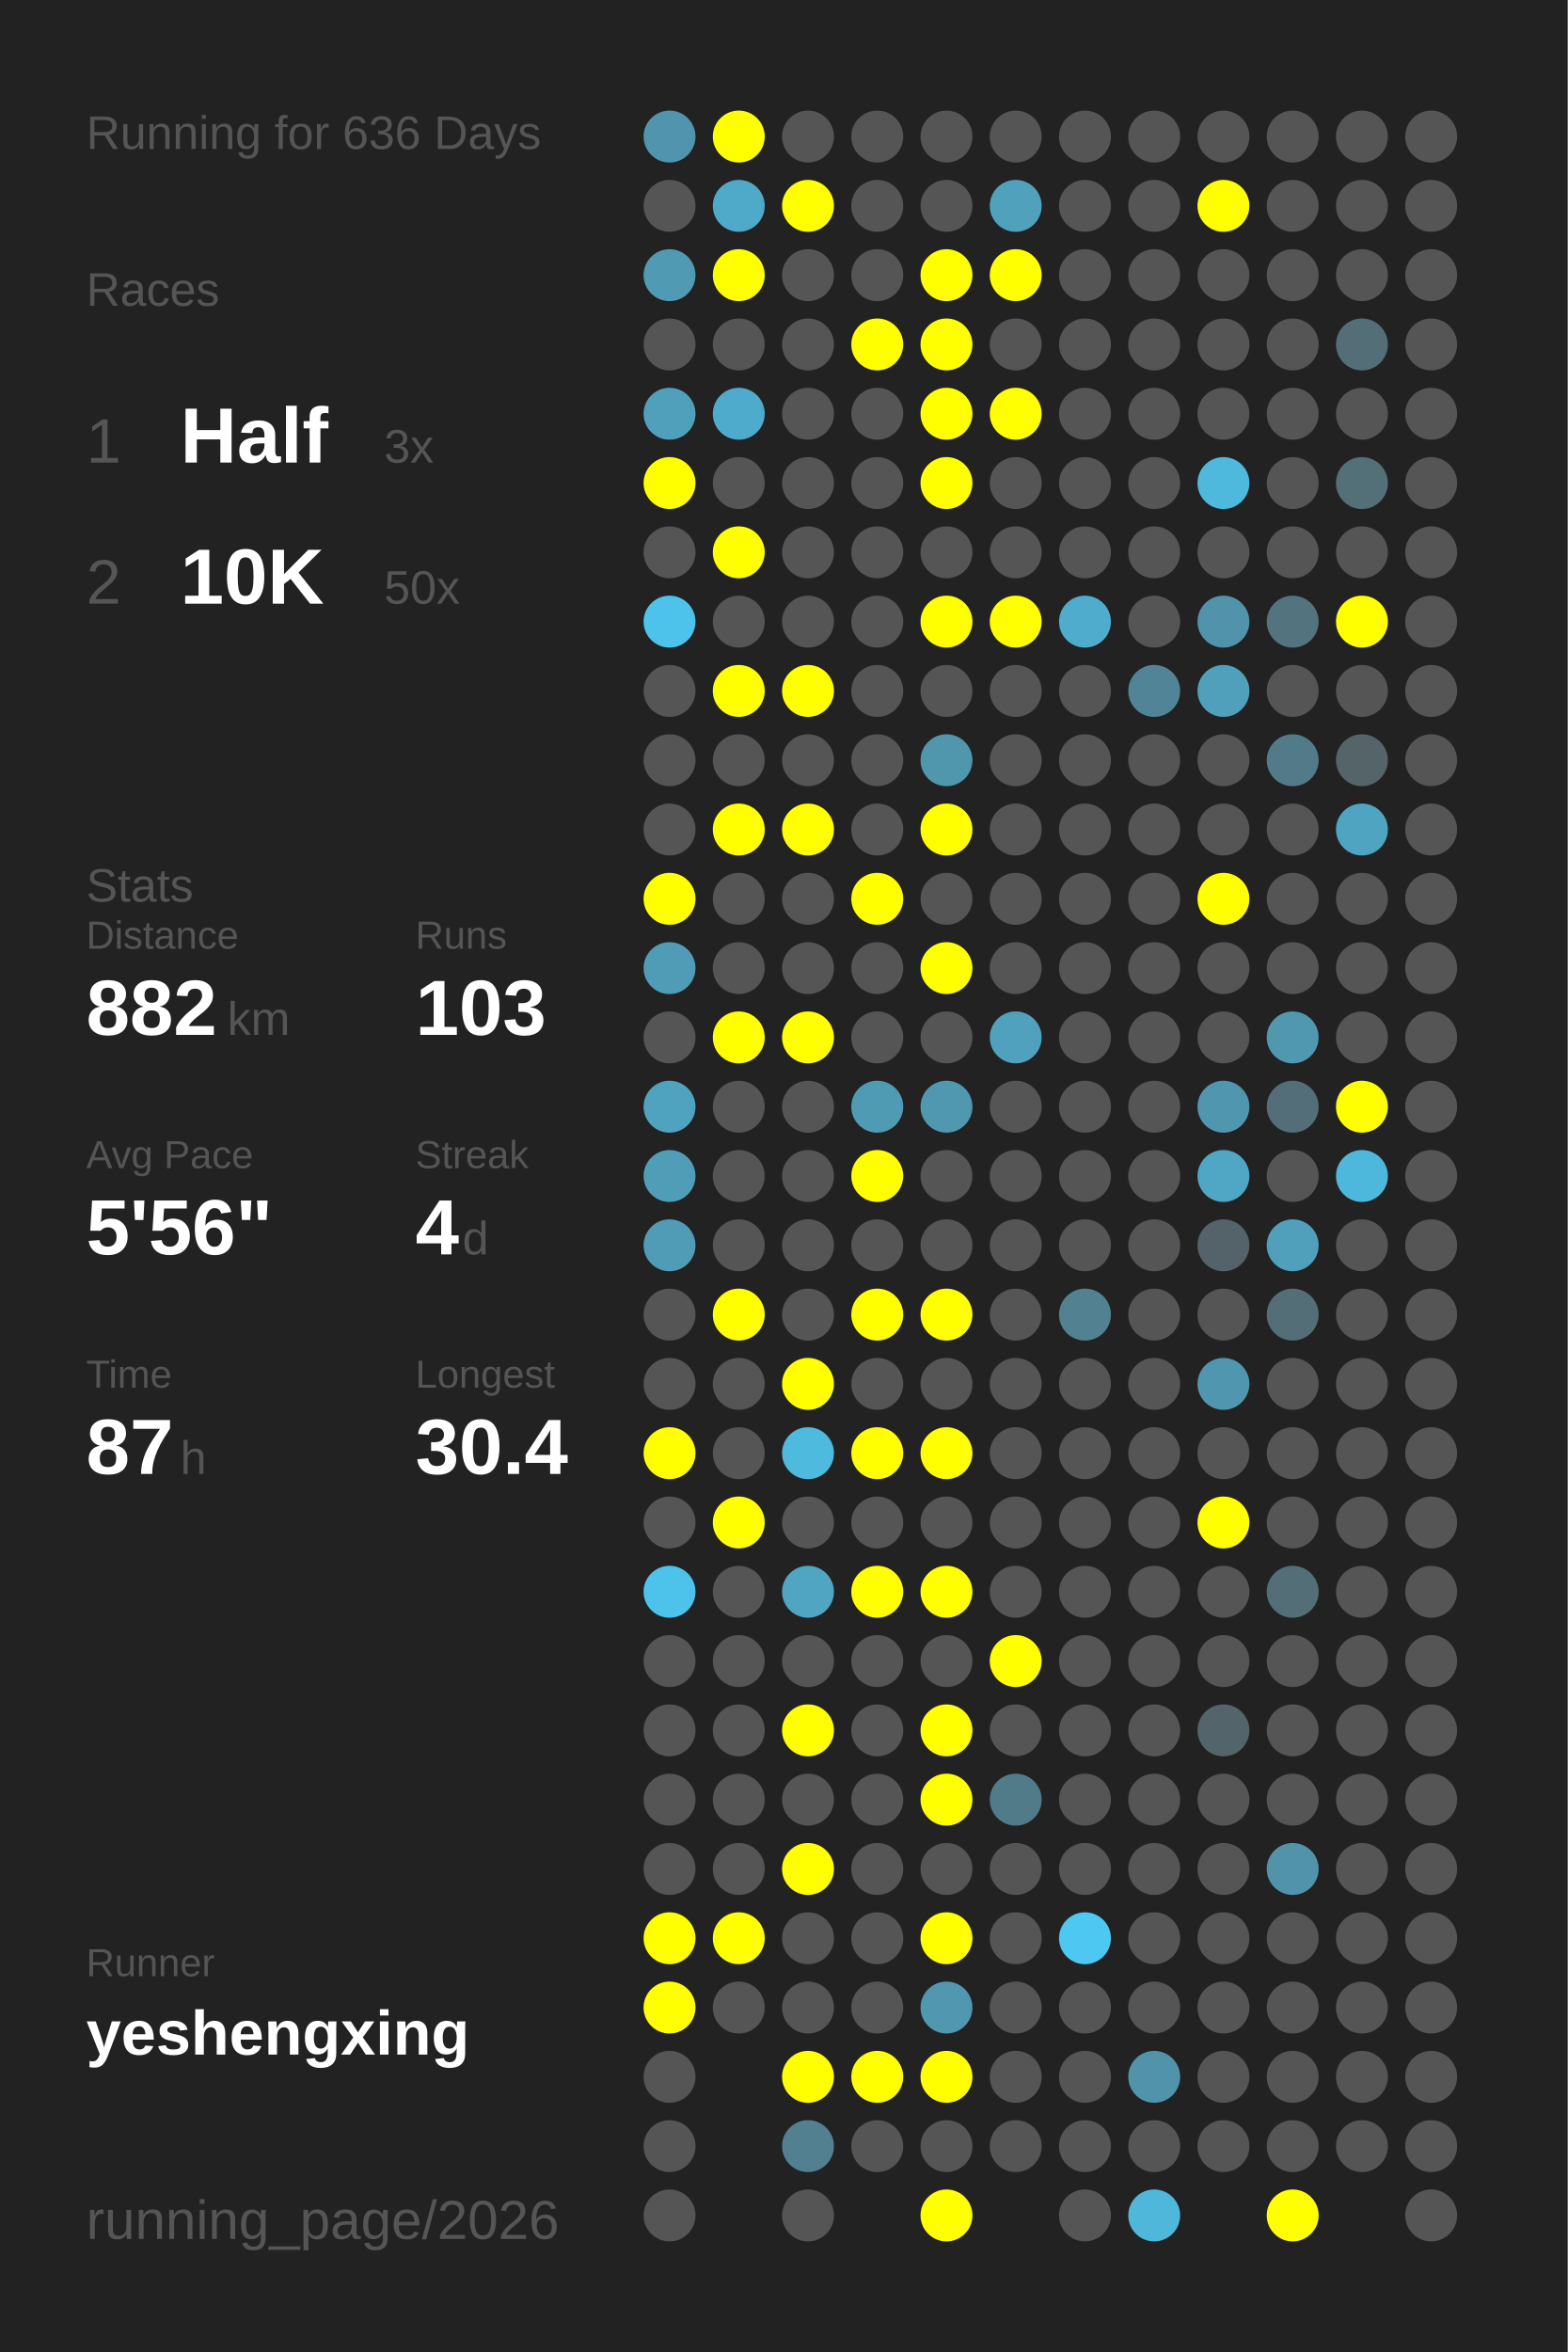
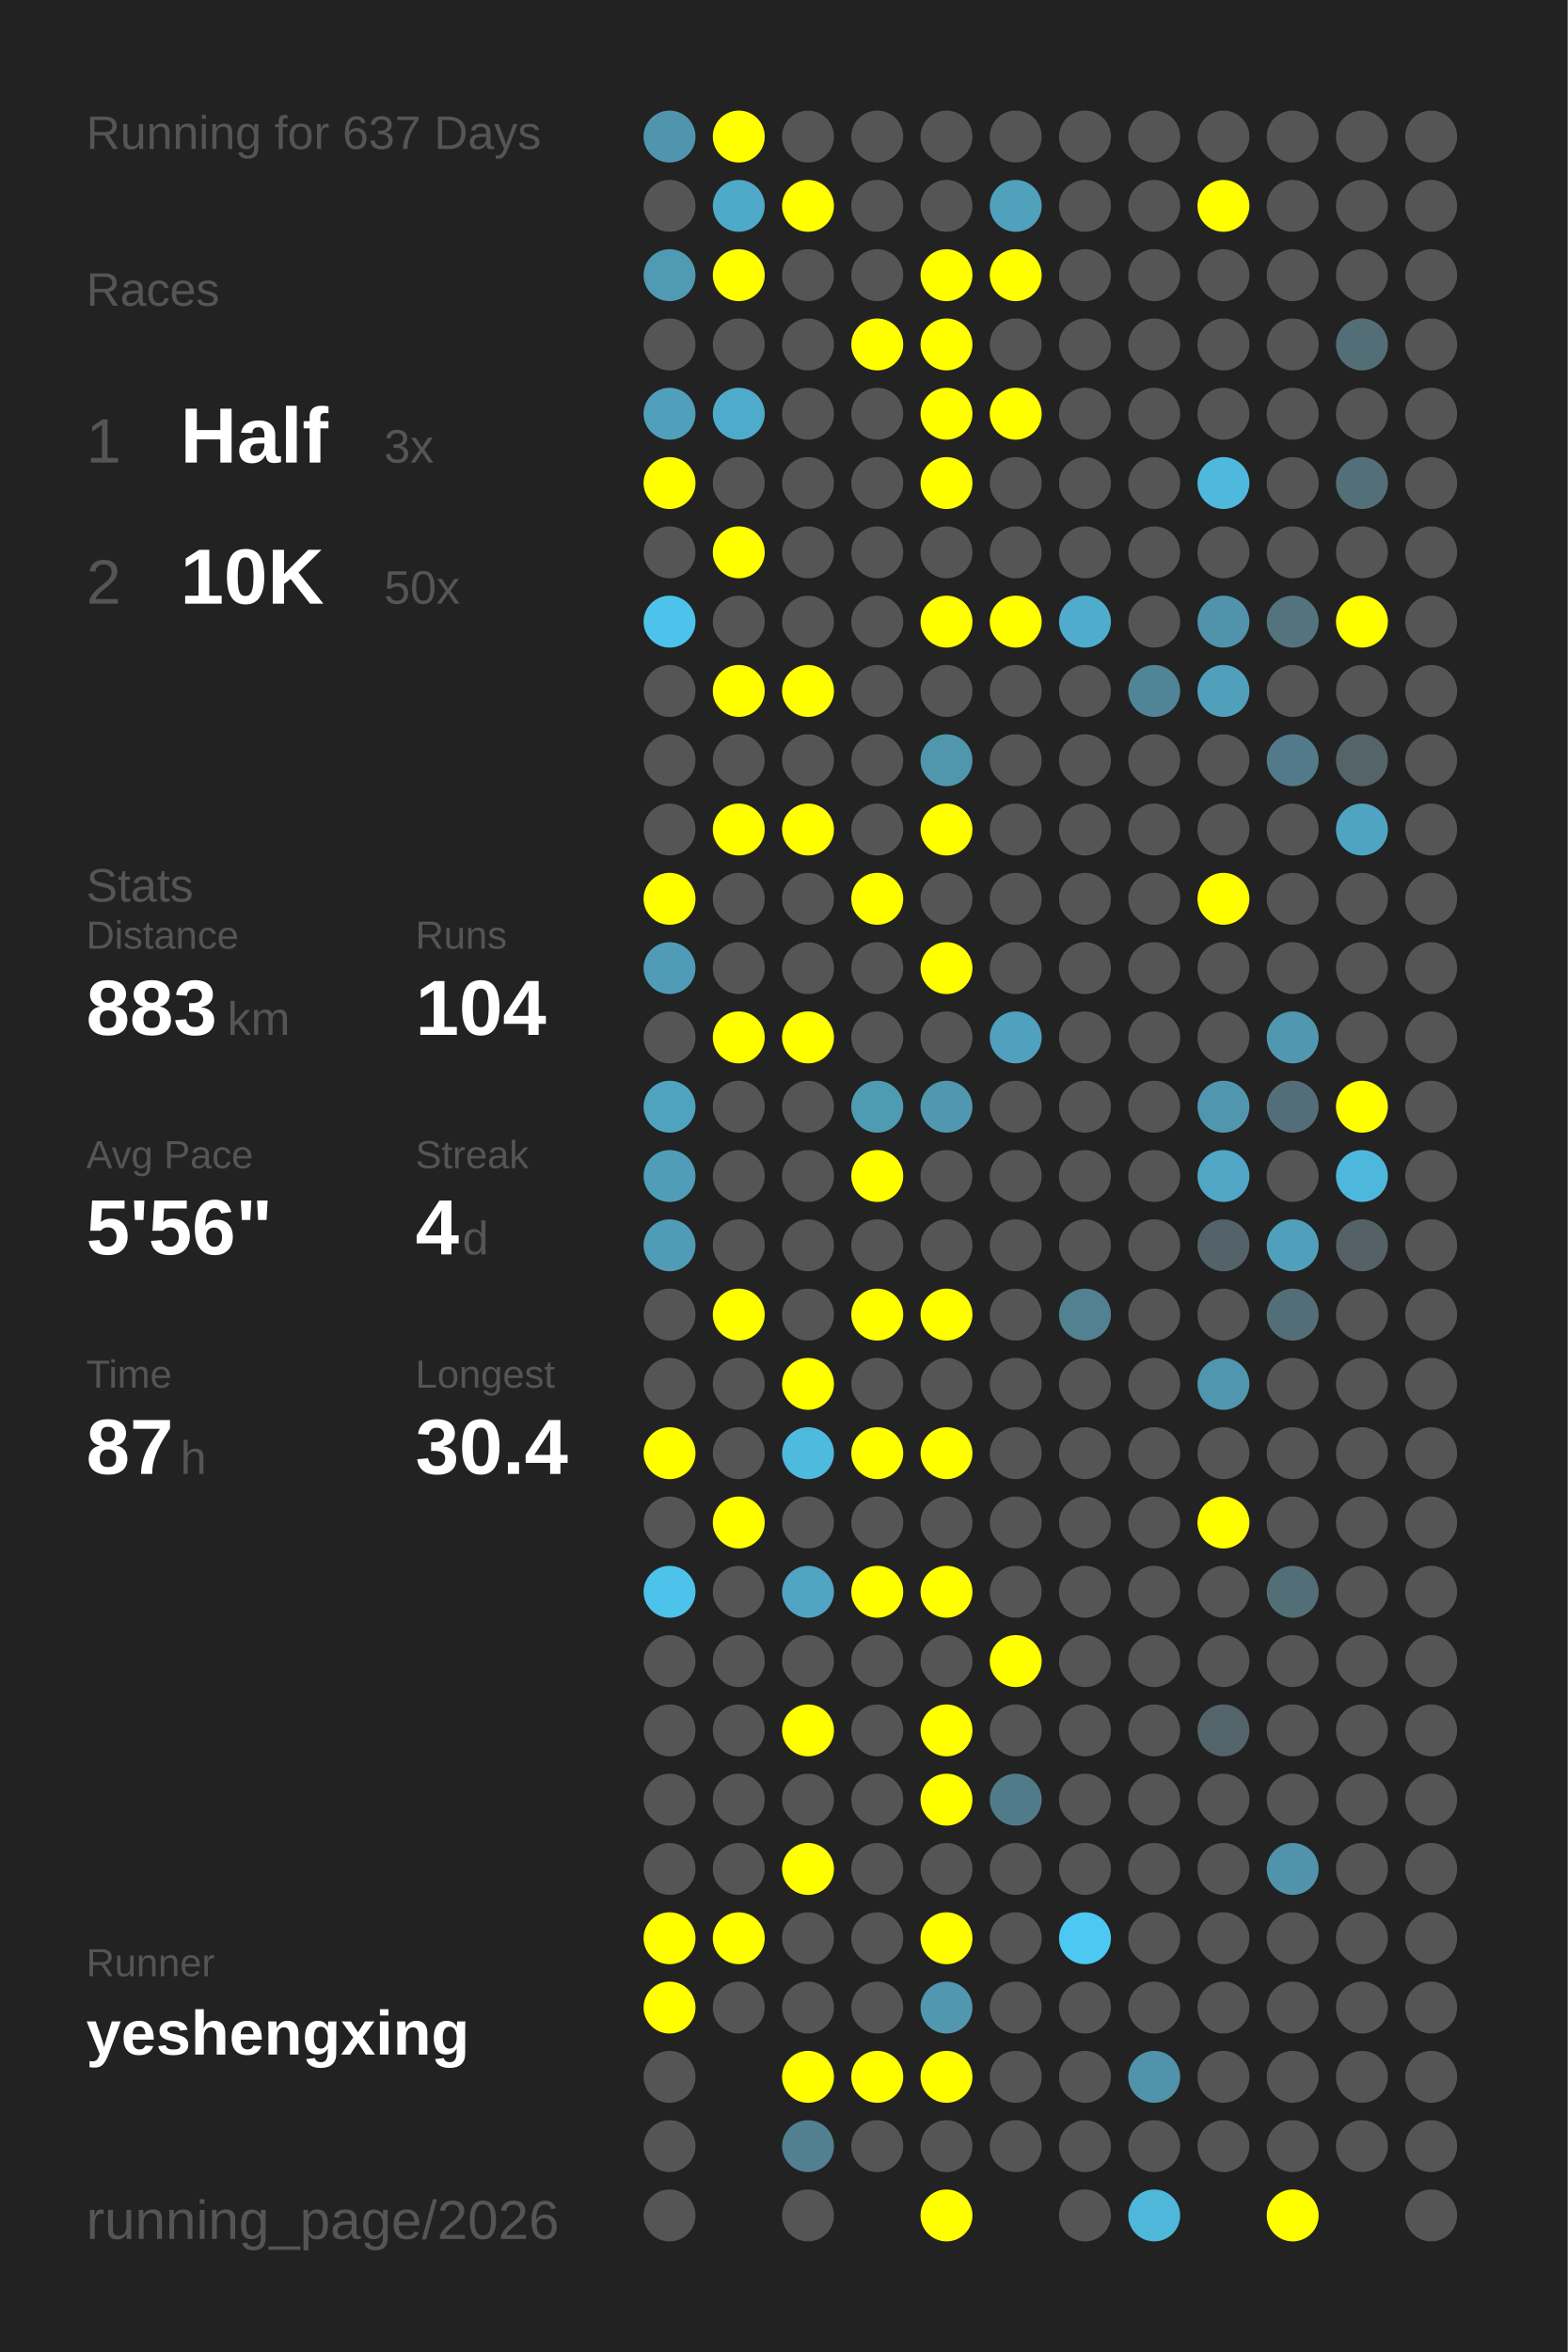
<svg xmlns="http://www.w3.org/2000/svg" baseProfile="full" height="300mm" version="1.1" viewBox="0,0,200,300" width="200mm">
  <defs />
  <rect fill="#222222" height="300" width="200" x="0" y="0" />
-   <text fill="#555555" style="font-size:6px; font-family:Arial;" x="11" y="19">Running for 636 Days</text>
+   <text fill="#555555" style="font-size:6px; font-family:Arial;" x="11" y="19">Running for 637 Days</text>
  <text fill="#555555" style="font-size:6px; font-family:Arial;" x="11" y="39">Races</text>
  <text fill="#555555" style="font-size:8px; font-family:Arial;" x="11" y="59">1</text>
  <text fill="#FFFFFF" style="font-size:10px; font-family:Arial; font-weight:bold;" x="23" y="59">Half</text>
  <text fill="#555555" style="font-size:6px; font-family:Arial;" x="49" y="59">3x</text>
  <text fill="#555555" style="font-size:8px; font-family:Arial;" x="11" y="77">2</text>
  <text fill="#FFFFFF" style="font-size:10px; font-family:Arial; font-weight:bold;" x="23" y="77">10K</text>
  <text fill="#555555" style="font-size:6px; font-family:Arial;" x="49" y="77">50x</text>
  <text fill="#555555" style="font-size:6px; font-family:Arial;" x="11" y="115">Stats</text>
  <text fill="#555555" style="font-size:5px; font-family:Arial;" x="11" y="121">Distance</text>
-   <text fill="#FFFFFF" style="font-size:10px; font-family:Arial; font-weight:bold;" x="11" y="132">882</text>
+   <text fill="#FFFFFF" style="font-size:10px; font-family:Arial; font-weight:bold;" x="11" y="132">883</text>
  <text fill="#555555" style="font-size:6px; font-family:Arial;" x="29" y="132">km</text>
  <text fill="#555555" style="font-size:5px; font-family:Arial;" x="53" y="121">Runs</text>
-   <text fill="#FFFFFF" style="font-size:10px; font-family:Arial; font-weight:bold;" x="53" y="132">103</text>
+   <text fill="#FFFFFF" style="font-size:10px; font-family:Arial; font-weight:bold;" x="53" y="132">104</text>
  <text fill="#555555" style="font-size:5px; font-family:Arial;" x="11" y="149">Avg Pace</text>
  <text fill="#FFFFFF" style="font-size:10px; font-family:Arial; font-weight:bold;" x="11" y="160">5'56"</text>
  <text fill="#555555" style="font-size:5px; font-family:Arial;" x="53" y="149">Streak</text>
  <text fill="#FFFFFF" style="font-size:10px; font-family:Arial; font-weight:bold;" x="53" y="160">4</text>
  <text fill="#555555" style="font-size:6px; font-family:Arial;" x="59" y="160">d</text>
  <text fill="#555555" style="font-size:5px; font-family:Arial;" x="11" y="177">Time</text>
  <text fill="#FFFFFF" style="font-size:10px; font-family:Arial; font-weight:bold;" x="11" y="188">87</text>
  <text fill="#555555" style="font-size:6px; font-family:Arial;" x="23" y="188">h</text>
  <text fill="#555555" style="font-size:5px; font-family:Arial;" x="53" y="177">Longest</text>
  <text fill="#FFFFFF" style="font-size:10px; font-family:Arial; font-weight:bold;" x="53" y="188">30.4</text>
  <text fill="#555555" style="font-size:5px; font-family:Arial;" x="11" y="252.065">Runner</text>
  <text fill="#FFFFFF" style="font-size:8px; font-family:Arial; font-weight:bold;" x="11" y="262.065">yeshengxing</text>
  <text fill="#555555" style="font-size:7px; font-family:Arial;" x="11" y="285.581">running_page/2026</text>
  <circle cx="85.417" cy="17.419" fill="#5095ad" r="3.312" />
  <circle cx="85.417" cy="26.258" fill="#555555" r="3.312" />
  <circle cx="85.417" cy="35.097" fill="#509ab3" r="3.312" />
  <circle cx="85.417" cy="43.935" fill="#555555" r="3.312" />
  <circle cx="85.417" cy="52.774" fill="#50a0bb" r="3.312" />
  <circle cx="85.417" cy="61.613" fill="#FFFF00" r="3.312" />
  <circle cx="85.417" cy="70.452" fill="#555555" r="3.312" />
  <circle cx="85.417" cy="79.29" fill="#4dc3eb" r="3.312" />
  <circle cx="85.417" cy="88.129" fill="#555555" r="3.312" />
  <circle cx="85.417" cy="96.968" fill="#555555" r="3.312" />
  <circle cx="85.417" cy="105.806" fill="#555555" r="3.312" />
  <circle cx="85.417" cy="114.645" fill="#FFFF00" r="3.312" />
  <circle cx="85.417" cy="123.484" fill="#509cb6" r="3.312" />
  <circle cx="85.417" cy="132.323" fill="#555555" r="3.312" />
  <circle cx="85.417" cy="141.161" fill="#4fa3bf" r="3.312" />
  <circle cx="85.417" cy="150" fill="#509db7" r="3.312" />
  <circle cx="85.417" cy="158.839" fill="#509bb5" r="3.312" />
  <circle cx="85.417" cy="167.677" fill="#555555" r="3.312" />
  <circle cx="85.417" cy="176.516" fill="#555555" r="3.312" />
  <circle cx="85.417" cy="185.355" fill="#FFFF00" r="3.312" />
  <circle cx="85.417" cy="194.194" fill="#555555" r="3.312" />
  <circle cx="85.417" cy="203.032" fill="#4dc2ea" r="3.312" />
  <circle cx="85.417" cy="211.871" fill="#555555" r="3.312" />
  <circle cx="85.417" cy="220.71" fill="#555555" r="3.312" />
  <circle cx="85.417" cy="229.548" fill="#555555" r="3.312" />
  <circle cx="85.417" cy="238.387" fill="#555555" r="3.312" />
  <circle cx="85.417" cy="247.226" fill="#FFFF00" r="3.312" />
  <circle cx="85.417" cy="256.065" fill="#FFFF00" r="3.312" />
  <circle cx="85.417" cy="264.903" fill="#555555" r="3.312" />
  <circle cx="85.417" cy="273.742" fill="#555555" r="3.312" />
  <circle cx="85.417" cy="282.581" fill="#555555" r="3.312" />
  <circle cx="94.25" cy="17.419" fill="#FFFF00" r="3.312" />
  <circle cx="94.25" cy="26.258" fill="#4fa9c8" r="3.312" />
  <circle cx="94.25" cy="35.097" fill="#FFFF00" r="3.312" />
  <circle cx="94.25" cy="43.935" fill="#555555" r="3.312" />
  <circle cx="94.25" cy="52.774" fill="#4fabcb" r="3.312" />
  <circle cx="94.25" cy="61.613" fill="#555555" r="3.312" />
  <circle cx="94.25" cy="70.452" fill="#FFFF00" r="3.312" />
  <circle cx="94.25" cy="79.29" fill="#555555" r="3.312" />
  <circle cx="94.25" cy="88.129" fill="#FFFF00" r="3.312" />
  <circle cx="94.25" cy="96.968" fill="#555555" r="3.312" />
  <circle cx="94.25" cy="105.806" fill="#FFFF00" r="3.312" />
  <circle cx="94.25" cy="114.645" fill="#555555" r="3.312" />
  <circle cx="94.25" cy="123.484" fill="#555555" r="3.312" />
  <circle cx="94.25" cy="132.323" fill="#FFFF00" r="3.312" />
  <circle cx="94.25" cy="141.161" fill="#555555" r="3.312" />
  <circle cx="94.25" cy="150" fill="#555555" r="3.312" />
  <circle cx="94.25" cy="158.839" fill="#555555" r="3.312" />
  <circle cx="94.25" cy="167.677" fill="#FFFF00" r="3.312" />
  <circle cx="94.25" cy="176.516" fill="#555555" r="3.312" />
  <circle cx="94.25" cy="185.355" fill="#555555" r="3.312" />
  <circle cx="94.25" cy="194.194" fill="#FFFF00" r="3.312" />
  <circle cx="94.25" cy="203.032" fill="#555555" r="3.312" />
  <circle cx="94.25" cy="211.871" fill="#555555" r="3.312" />
  <circle cx="94.25" cy="220.71" fill="#555555" r="3.312" />
  <circle cx="94.25" cy="229.548" fill="#555555" r="3.312" />
  <circle cx="94.25" cy="238.387" fill="#555555" r="3.312" />
  <circle cx="94.25" cy="247.226" fill="#FFFF00" r="3.312" />
  <circle cx="94.25" cy="256.065" fill="#555555" r="3.312" />
  <circle cx="103.083" cy="17.419" fill="#555555" r="3.312" />
  <circle cx="103.083" cy="26.258" fill="#FFFF00" r="3.312" />
  <circle cx="103.083" cy="35.097" fill="#555555" r="3.312" />
  <circle cx="103.083" cy="43.935" fill="#555555" r="3.312" />
  <circle cx="103.083" cy="52.774" fill="#555555" r="3.312" />
  <circle cx="103.083" cy="61.613" fill="#555555" r="3.312" />
  <circle cx="103.083" cy="70.452" fill="#555555" r="3.312" />
  <circle cx="103.083" cy="79.29" fill="#555555" r="3.312" />
  <circle cx="103.083" cy="88.129" fill="#FFFF00" r="3.312" />
  <circle cx="103.083" cy="96.968" fill="#555555" r="3.312" />
  <circle cx="103.083" cy="105.806" fill="#FFFF00" r="3.312" />
  <circle cx="103.083" cy="114.645" fill="#555555" r="3.312" />
  <circle cx="103.083" cy="123.484" fill="#555555" r="3.312" />
  <circle cx="103.083" cy="132.323" fill="#FFFF00" r="3.312" />
  <circle cx="103.083" cy="141.161" fill="#555555" r="3.312" />
  <circle cx="103.083" cy="150" fill="#555555" r="3.312" />
  <circle cx="103.083" cy="158.839" fill="#555555" r="3.312" />
  <circle cx="103.083" cy="167.677" fill="#555555" r="3.312" />
  <circle cx="103.083" cy="176.516" fill="#FFFF00" r="3.312" />
  <circle cx="103.083" cy="185.355" fill="#4ebade" r="3.312" />
  <circle cx="103.083" cy="194.194" fill="#555555" r="3.312" />
  <circle cx="103.083" cy="203.032" fill="#4fa5c2" r="3.312" />
  <circle cx="103.083" cy="211.871" fill="#555555" r="3.312" />
  <circle cx="103.083" cy="220.71" fill="#FFFF00" r="3.312" />
  <circle cx="103.083" cy="229.548" fill="#555555" r="3.312" />
  <circle cx="103.083" cy="238.387" fill="#FFFF00" r="3.312" />
  <circle cx="103.083" cy="247.226" fill="#555555" r="3.312" />
  <circle cx="103.083" cy="256.065" fill="#555555" r="3.312" />
  <circle cx="103.083" cy="264.903" fill="#FFFF00" r="3.312" />
  <circle cx="103.083" cy="273.742" fill="#528090" r="3.312" />
  <circle cx="103.083" cy="282.581" fill="#555555" r="3.312" />
  <circle cx="111.917" cy="17.419" fill="#555555" r="3.312" />
  <circle cx="111.917" cy="26.258" fill="#555555" r="3.312" />
  <circle cx="111.917" cy="35.097" fill="#555555" r="3.312" />
  <circle cx="111.917" cy="43.935" fill="#FFFF00" r="3.312" />
  <circle cx="111.917" cy="52.774" fill="#555555" r="3.312" />
  <circle cx="111.917" cy="61.613" fill="#555555" r="3.312" />
  <circle cx="111.917" cy="70.452" fill="#555555" r="3.312" />
  <circle cx="111.917" cy="79.29" fill="#555555" r="3.312" />
  <circle cx="111.917" cy="88.129" fill="#555555" r="3.312" />
  <circle cx="111.917" cy="96.968" fill="#555555" r="3.312" />
  <circle cx="111.917" cy="105.806" fill="#555555" r="3.312" />
  <circle cx="111.917" cy="114.645" fill="#FFFF00" r="3.312" />
  <circle cx="111.917" cy="123.484" fill="#555555" r="3.312" />
  <circle cx="111.917" cy="132.323" fill="#555555" r="3.312" />
  <circle cx="111.917" cy="141.161" fill="#509bb4" r="3.312" />
  <circle cx="111.917" cy="150" fill="#FFFF00" r="3.312" />
  <circle cx="111.917" cy="158.839" fill="#555555" r="3.312" />
  <circle cx="111.917" cy="167.677" fill="#FFFF00" r="3.312" />
  <circle cx="111.917" cy="176.516" fill="#555555" r="3.312" />
  <circle cx="111.917" cy="185.355" fill="#FFFF00" r="3.312" />
  <circle cx="111.917" cy="194.194" fill="#555555" r="3.312" />
  <circle cx="111.917" cy="203.032" fill="#FFFF00" r="3.312" />
  <circle cx="111.917" cy="211.871" fill="#555555" r="3.312" />
  <circle cx="111.917" cy="220.71" fill="#555555" r="3.312" />
  <circle cx="111.917" cy="229.548" fill="#555555" r="3.312" />
  <circle cx="111.917" cy="238.387" fill="#555555" r="3.312" />
  <circle cx="111.917" cy="247.226" fill="#555555" r="3.312" />
  <circle cx="111.917" cy="256.065" fill="#555555" r="3.312" />
  <circle cx="111.917" cy="264.903" fill="#FFFF00" r="3.312" />
  <circle cx="111.917" cy="273.742" fill="#555555" r="3.312" />
  <circle cx="120.75" cy="17.419" fill="#555555" r="3.312" />
  <circle cx="120.75" cy="26.258" fill="#555555" r="3.312" />
  <circle cx="120.75" cy="35.097" fill="#FFFF00" r="3.312" />
  <circle cx="120.75" cy="43.935" fill="#FFFF00" r="3.312" />
  <circle cx="120.75" cy="52.774" fill="#FFFF00" r="3.312" />
  <circle cx="120.75" cy="61.613" fill="#FFFF00" r="3.312" />
  <circle cx="120.75" cy="70.452" fill="#555555" r="3.312" />
  <circle cx="120.75" cy="79.29" fill="#FFFF00" r="3.312" />
  <circle cx="120.75" cy="88.129" fill="#555555" r="3.312" />
  <circle cx="120.75" cy="96.968" fill="#5096ad" r="3.312" />
  <circle cx="120.75" cy="105.806" fill="#FFFF00" r="3.312" />
  <circle cx="120.75" cy="114.645" fill="#555555" r="3.312" />
  <circle cx="120.75" cy="123.484" fill="#FFFF00" r="3.312" />
  <circle cx="120.75" cy="132.323" fill="#555555" r="3.312" />
  <circle cx="120.75" cy="141.161" fill="#5098b0" r="3.312" />
  <circle cx="120.75" cy="150" fill="#555555" r="3.312" />
  <circle cx="120.75" cy="158.839" fill="#555555" r="3.312" />
  <circle cx="120.75" cy="167.677" fill="#FFFF00" r="3.312" />
  <circle cx="120.75" cy="176.516" fill="#555555" r="3.312" />
  <circle cx="120.75" cy="185.355" fill="#FFFF00" r="3.312" />
  <circle cx="120.75" cy="194.194" fill="#555555" r="3.312" />
  <circle cx="120.75" cy="203.032" fill="#FFFF00" r="3.312" />
  <circle cx="120.75" cy="211.871" fill="#555555" r="3.312" />
  <circle cx="120.75" cy="220.71" fill="#FFFF00" r="3.312" />
  <circle cx="120.75" cy="229.548" fill="#FFFF00" r="3.312" />
  <circle cx="120.75" cy="238.387" fill="#555555" r="3.312" />
  <circle cx="120.75" cy="247.226" fill="#FFFF00" r="3.312" />
  <circle cx="120.75" cy="256.065" fill="#5097af" r="3.312" />
  <circle cx="120.75" cy="264.903" fill="#FFFF00" r="3.312" />
  <circle cx="120.75" cy="273.742" fill="#555555" r="3.312" />
  <circle cx="120.75" cy="282.581" fill="#FFFF00" r="3.312" />
  <circle cx="129.583" cy="17.419" fill="#555555" r="3.312" />
  <circle cx="129.583" cy="26.258" fill="#50a1bc" r="3.312" />
  <circle cx="129.583" cy="35.097" fill="#FFFF00" r="3.312" />
  <circle cx="129.583" cy="43.935" fill="#555555" r="3.312" />
  <circle cx="129.583" cy="52.774" fill="#FFFF00" r="3.312" />
  <circle cx="129.583" cy="61.613" fill="#555555" r="3.312" />
  <circle cx="129.583" cy="70.452" fill="#555555" r="3.312" />
  <circle cx="129.583" cy="79.29" fill="#FFFF00" r="3.312" />
  <circle cx="129.583" cy="88.129" fill="#555555" r="3.312" />
  <circle cx="129.583" cy="96.968" fill="#555555" r="3.312" />
  <circle cx="129.583" cy="105.806" fill="#555555" r="3.312" />
  <circle cx="129.583" cy="114.645" fill="#555555" r="3.312" />
  <circle cx="129.583" cy="123.484" fill="#555555" r="3.312" />
  <circle cx="129.583" cy="132.323" fill="#50a1bd" r="3.312" />
  <circle cx="129.583" cy="141.161" fill="#555555" r="3.312" />
  <circle cx="129.583" cy="150" fill="#555555" r="3.312" />
  <circle cx="129.583" cy="158.839" fill="#555555" r="3.312" />
  <circle cx="129.583" cy="167.677" fill="#555555" r="3.312" />
  <circle cx="129.583" cy="176.516" fill="#555555" r="3.312" />
  <circle cx="129.583" cy="185.355" fill="#555555" r="3.312" />
  <circle cx="129.583" cy="194.194" fill="#555555" r="3.312" />
  <circle cx="129.583" cy="203.032" fill="#555555" r="3.312" />
  <circle cx="129.583" cy="211.871" fill="#FFFF00" r="3.312" />
  <circle cx="129.583" cy="220.71" fill="#555555" r="3.312" />
  <circle cx="129.583" cy="229.548" fill="#527b89" r="3.312" />
  <circle cx="129.583" cy="238.387" fill="#555555" r="3.312" />
  <circle cx="129.583" cy="247.226" fill="#555555" r="3.312" />
  <circle cx="129.583" cy="256.065" fill="#555555" r="3.312" />
  <circle cx="129.583" cy="264.903" fill="#555555" r="3.312" />
  <circle cx="129.583" cy="273.742" fill="#555555" r="3.312" />
  <circle cx="138.417" cy="17.419" fill="#555555" r="3.312" />
  <circle cx="138.417" cy="26.258" fill="#555555" r="3.312" />
  <circle cx="138.417" cy="35.097" fill="#555555" r="3.312" />
  <circle cx="138.417" cy="43.935" fill="#555555" r="3.312" />
  <circle cx="138.417" cy="52.774" fill="#555555" r="3.312" />
  <circle cx="138.417" cy="61.613" fill="#555555" r="3.312" />
  <circle cx="138.417" cy="70.452" fill="#555555" r="3.312" />
  <circle cx="138.417" cy="79.29" fill="#4faccc" r="3.312" />
  <circle cx="138.417" cy="88.129" fill="#555555" r="3.312" />
  <circle cx="138.417" cy="96.968" fill="#555555" r="3.312" />
  <circle cx="138.417" cy="105.806" fill="#555555" r="3.312" />
  <circle cx="138.417" cy="114.645" fill="#555555" r="3.312" />
  <circle cx="138.417" cy="123.484" fill="#555555" r="3.312" />
  <circle cx="138.417" cy="132.323" fill="#555555" r="3.312" />
  <circle cx="138.417" cy="141.161" fill="#555555" r="3.312" />
  <circle cx="138.417" cy="150" fill="#555555" r="3.312" />
  <circle cx="138.417" cy="158.839" fill="#555555" r="3.312" />
  <circle cx="138.417" cy="167.677" fill="#528191" r="3.312" />
  <circle cx="138.417" cy="176.516" fill="#555555" r="3.312" />
  <circle cx="138.417" cy="185.355" fill="#555555" r="3.312" />
  <circle cx="138.417" cy="194.194" fill="#555555" r="3.312" />
  <circle cx="138.417" cy="203.032" fill="#555555" r="3.312" />
  <circle cx="138.417" cy="211.871" fill="#555555" r="3.312" />
  <circle cx="138.417" cy="220.71" fill="#555555" r="3.312" />
  <circle cx="138.417" cy="229.548" fill="#555555" r="3.312" />
  <circle cx="138.417" cy="238.387" fill="#555555" r="3.312" />
  <circle cx="138.417" cy="247.226" fill="#4dc8f2" r="3.312" />
  <circle cx="138.417" cy="256.065" fill="#555555" r="3.312" />
  <circle cx="138.417" cy="264.903" fill="#555555" r="3.312" />
  <circle cx="138.417" cy="273.742" fill="#555555" r="3.312" />
  <circle cx="138.417" cy="282.581" fill="#555555" r="3.312" />
  <circle cx="147.25" cy="17.419" fill="#555555" r="3.312" />
  <circle cx="147.25" cy="26.258" fill="#555555" r="3.312" />
  <circle cx="147.25" cy="35.097" fill="#555555" r="3.312" />
  <circle cx="147.25" cy="43.935" fill="#555555" r="3.312" />
  <circle cx="147.25" cy="52.774" fill="#555555" r="3.312" />
  <circle cx="147.25" cy="61.613" fill="#555555" r="3.312" />
  <circle cx="147.25" cy="70.452" fill="#555555" r="3.312" />
  <circle cx="147.25" cy="79.29" fill="#555555" r="3.312" />
  <circle cx="147.25" cy="88.129" fill="#518496" r="3.312" />
  <circle cx="147.25" cy="96.968" fill="#555555" r="3.312" />
  <circle cx="147.25" cy="105.806" fill="#555555" r="3.312" />
  <circle cx="147.25" cy="114.645" fill="#555555" r="3.312" />
  <circle cx="147.25" cy="123.484" fill="#555555" r="3.312" />
  <circle cx="147.25" cy="132.323" fill="#555555" r="3.312" />
  <circle cx="147.25" cy="141.161" fill="#555555" r="3.312" />
  <circle cx="147.25" cy="150" fill="#555555" r="3.312" />
  <circle cx="147.25" cy="158.839" fill="#555555" r="3.312" />
  <circle cx="147.25" cy="167.677" fill="#555555" r="3.312" />
  <circle cx="147.25" cy="176.516" fill="#555555" r="3.312" />
  <circle cx="147.25" cy="185.355" fill="#555555" r="3.312" />
  <circle cx="147.25" cy="194.194" fill="#555555" r="3.312" />
  <circle cx="147.25" cy="203.032" fill="#555555" r="3.312" />
  <circle cx="147.25" cy="211.871" fill="#555555" r="3.312" />
  <circle cx="147.25" cy="220.71" fill="#555555" r="3.312" />
  <circle cx="147.25" cy="229.548" fill="#555555" r="3.312" />
  <circle cx="147.25" cy="238.387" fill="#555555" r="3.312" />
  <circle cx="147.25" cy="247.226" fill="#555555" r="3.312" />
  <circle cx="147.25" cy="256.065" fill="#555555" r="3.312" />
  <circle cx="147.25" cy="264.903" fill="#5093aa" r="3.312" />
  <circle cx="147.25" cy="273.742" fill="#555555" r="3.312" />
  <circle cx="147.25" cy="282.581" fill="#4eb7da" r="3.312" />
  <circle cx="156.083" cy="17.419" fill="#555555" r="3.312" />
  <circle cx="156.083" cy="26.258" fill="#FFFF00" r="3.312" />
  <circle cx="156.083" cy="35.097" fill="#555555" r="3.312" />
  <circle cx="156.083" cy="43.935" fill="#555555" r="3.312" />
  <circle cx="156.083" cy="52.774" fill="#555555" r="3.312" />
  <circle cx="156.083" cy="61.613" fill="#4eb9dd" r="3.312" />
  <circle cx="156.083" cy="70.452" fill="#555555" r="3.312" />
  <circle cx="156.083" cy="79.29" fill="#5093aa" r="3.312" />
  <circle cx="156.083" cy="88.129" fill="#50a0bb" r="3.312" />
  <circle cx="156.083" cy="96.968" fill="#555555" r="3.312" />
  <circle cx="156.083" cy="105.806" fill="#555555" r="3.312" />
  <circle cx="156.083" cy="114.645" fill="#FFFF00" r="3.312" />
  <circle cx="156.083" cy="123.484" fill="#555555" r="3.312" />
  <circle cx="156.083" cy="132.323" fill="#555555" r="3.312" />
  <circle cx="156.083" cy="141.161" fill="#5096ae" r="3.312" />
  <circle cx="156.083" cy="150" fill="#4fa7c5" r="3.312" />
  <circle cx="156.083" cy="158.839" fill="#546369" r="3.312" />
  <circle cx="156.083" cy="167.677" fill="#555555" r="3.312" />
  <circle cx="156.083" cy="176.516" fill="#5096ae" r="3.312" />
  <circle cx="156.083" cy="185.355" fill="#555555" r="3.312" />
  <circle cx="156.083" cy="194.194" fill="#FFFF00" r="3.312" />
  <circle cx="156.083" cy="203.032" fill="#555555" r="3.312" />
  <circle cx="156.083" cy="211.871" fill="#555555" r="3.312" />
  <circle cx="156.083" cy="220.71" fill="#53646a" r="3.312" />
  <circle cx="156.083" cy="229.548" fill="#555555" r="3.312" />
  <circle cx="156.083" cy="238.387" fill="#555555" r="3.312" />
  <circle cx="156.083" cy="247.226" fill="#555555" r="3.312" />
  <circle cx="156.083" cy="256.065" fill="#555555" r="3.312" />
  <circle cx="156.083" cy="264.903" fill="#555555" r="3.312" />
  <circle cx="156.083" cy="273.742" fill="#555555" r="3.312" />
  <circle cx="164.917" cy="17.419" fill="#555555" r="3.312" />
  <circle cx="164.917" cy="26.258" fill="#555555" r="3.312" />
  <circle cx="164.917" cy="35.097" fill="#555555" r="3.312" />
  <circle cx="164.917" cy="43.935" fill="#555555" r="3.312" />
  <circle cx="164.917" cy="52.774" fill="#555555" r="3.312" />
  <circle cx="164.917" cy="61.613" fill="#555555" r="3.312" />
  <circle cx="164.917" cy="70.452" fill="#555555" r="3.312" />
  <circle cx="164.917" cy="79.29" fill="#53737f" r="3.312" />
  <circle cx="164.917" cy="88.129" fill="#555555" r="3.312" />
  <circle cx="164.917" cy="96.968" fill="#527a88" r="3.312" />
  <circle cx="164.917" cy="105.806" fill="#555555" r="3.312" />
  <circle cx="164.917" cy="114.645" fill="#555555" r="3.312" />
  <circle cx="164.917" cy="123.484" fill="#555555" r="3.312" />
  <circle cx="164.917" cy="132.323" fill="#5097b0" r="3.312" />
  <circle cx="164.917" cy="141.161" fill="#536e78" r="3.312" />
  <circle cx="164.917" cy="150" fill="#555555" r="3.312" />
  <circle cx="164.917" cy="158.839" fill="#50a0bb" r="3.312" />
  <circle cx="164.917" cy="167.677" fill="#536e77" r="3.312" />
  <circle cx="164.917" cy="176.516" fill="#555555" r="3.312" />
  <circle cx="164.917" cy="185.355" fill="#555555" r="3.312" />
  <circle cx="164.917" cy="194.194" fill="#555555" r="3.312" />
  <circle cx="164.917" cy="203.032" fill="#536e77" r="3.312" />
  <circle cx="164.917" cy="211.871" fill="#555555" r="3.312" />
  <circle cx="164.917" cy="220.71" fill="#555555" r="3.312" />
  <circle cx="164.917" cy="229.548" fill="#555555" r="3.312" />
  <circle cx="164.917" cy="238.387" fill="#5093aa" r="3.312" />
  <circle cx="164.917" cy="247.226" fill="#555555" r="3.312" />
  <circle cx="164.917" cy="256.065" fill="#555555" r="3.312" />
  <circle cx="164.917" cy="264.903" fill="#555555" r="3.312" />
  <circle cx="164.917" cy="273.742" fill="#555555" r="3.312" />
  <circle cx="164.917" cy="282.581" fill="#FFFF00" r="3.312" />
  <circle cx="173.75" cy="17.419" fill="#555555" r="3.312" />
  <circle cx="173.75" cy="26.258" fill="#555555" r="3.312" />
  <circle cx="173.75" cy="35.097" fill="#555555" r="3.312" />
  <circle cx="173.75" cy="43.935" fill="#536e77" r="3.312" />
  <circle cx="173.75" cy="52.774" fill="#555555" r="3.312" />
  <circle cx="173.75" cy="61.613" fill="#536f78" r="3.312" />
  <circle cx="173.75" cy="70.452" fill="#555555" r="3.312" />
  <circle cx="173.75" cy="79.29" fill="#FFFF00" r="3.312" />
  <circle cx="173.75" cy="88.129" fill="#555555" r="3.312" />
  <circle cx="173.75" cy="96.968" fill="#546469" r="3.312" />
  <circle cx="173.75" cy="105.806" fill="#4fa4c1" r="3.312" />
  <circle cx="173.75" cy="114.645" fill="#555555" r="3.312" />
  <circle cx="173.75" cy="123.484" fill="#555555" r="3.312" />
  <circle cx="173.75" cy="132.323" fill="#555555" r="3.312" />
  <circle cx="173.75" cy="141.161" fill="#FFFF00" r="3.312" />
  <circle cx="173.75" cy="150" fill="#4eb8dc" r="3.312" />
-   <circle cx="173.75" cy="158.839" fill="#555555" r="3.312" />
+   <circle cx="173.75" cy="158.839" fill="#546166" r="3.312" />
  <circle cx="173.75" cy="167.677" fill="#555555" r="3.312" />
  <circle cx="173.75" cy="176.516" fill="#555555" r="3.312" />
  <circle cx="173.75" cy="185.355" fill="#555555" r="3.312" />
  <circle cx="173.75" cy="194.194" fill="#555555" r="3.312" />
  <circle cx="173.75" cy="203.032" fill="#555555" r="3.312" />
  <circle cx="173.75" cy="211.871" fill="#555555" r="3.312" />
  <circle cx="173.75" cy="220.71" fill="#555555" r="3.312" />
  <circle cx="173.75" cy="229.548" fill="#555555" r="3.312" />
  <circle cx="173.75" cy="238.387" fill="#555555" r="3.312" />
  <circle cx="173.75" cy="247.226" fill="#555555" r="3.312" />
  <circle cx="173.75" cy="256.065" fill="#555555" r="3.312" />
  <circle cx="173.75" cy="264.903" fill="#555555" r="3.312" />
  <circle cx="173.75" cy="273.742" fill="#555555" r="3.312" />
  <circle cx="182.583" cy="17.419" fill="#555555" r="3.312" />
  <circle cx="182.583" cy="26.258" fill="#555555" r="3.312" />
  <circle cx="182.583" cy="35.097" fill="#555555" r="3.312" />
  <circle cx="182.583" cy="43.935" fill="#555555" r="3.312" />
  <circle cx="182.583" cy="52.774" fill="#555555" r="3.312" />
  <circle cx="182.583" cy="61.613" fill="#555555" r="3.312" />
  <circle cx="182.583" cy="70.452" fill="#555555" r="3.312" />
  <circle cx="182.583" cy="79.29" fill="#555555" r="3.312" />
  <circle cx="182.583" cy="88.129" fill="#555555" r="3.312" />
  <circle cx="182.583" cy="96.968" fill="#555555" r="3.312" />
  <circle cx="182.583" cy="105.806" fill="#555555" r="3.312" />
  <circle cx="182.583" cy="114.645" fill="#555555" r="3.312" />
  <circle cx="182.583" cy="123.484" fill="#555555" r="3.312" />
  <circle cx="182.583" cy="132.323" fill="#555555" r="3.312" />
  <circle cx="182.583" cy="141.161" fill="#555555" r="3.312" />
  <circle cx="182.583" cy="150" fill="#555555" r="3.312" />
  <circle cx="182.583" cy="158.839" fill="#555555" r="3.312" />
  <circle cx="182.583" cy="167.677" fill="#555555" r="3.312" />
  <circle cx="182.583" cy="176.516" fill="#555555" r="3.312" />
  <circle cx="182.583" cy="185.355" fill="#555555" r="3.312" />
  <circle cx="182.583" cy="194.194" fill="#555555" r="3.312" />
  <circle cx="182.583" cy="203.032" fill="#555555" r="3.312" />
  <circle cx="182.583" cy="211.871" fill="#555555" r="3.312" />
  <circle cx="182.583" cy="220.71" fill="#555555" r="3.312" />
  <circle cx="182.583" cy="229.548" fill="#555555" r="3.312" />
  <circle cx="182.583" cy="238.387" fill="#555555" r="3.312" />
  <circle cx="182.583" cy="247.226" fill="#555555" r="3.312" />
  <circle cx="182.583" cy="256.065" fill="#555555" r="3.312" />
  <circle cx="182.583" cy="264.903" fill="#555555" r="3.312" />
  <circle cx="182.583" cy="273.742" fill="#555555" r="3.312" />
  <circle cx="182.583" cy="282.581" fill="#555555" r="3.312" />
</svg>
